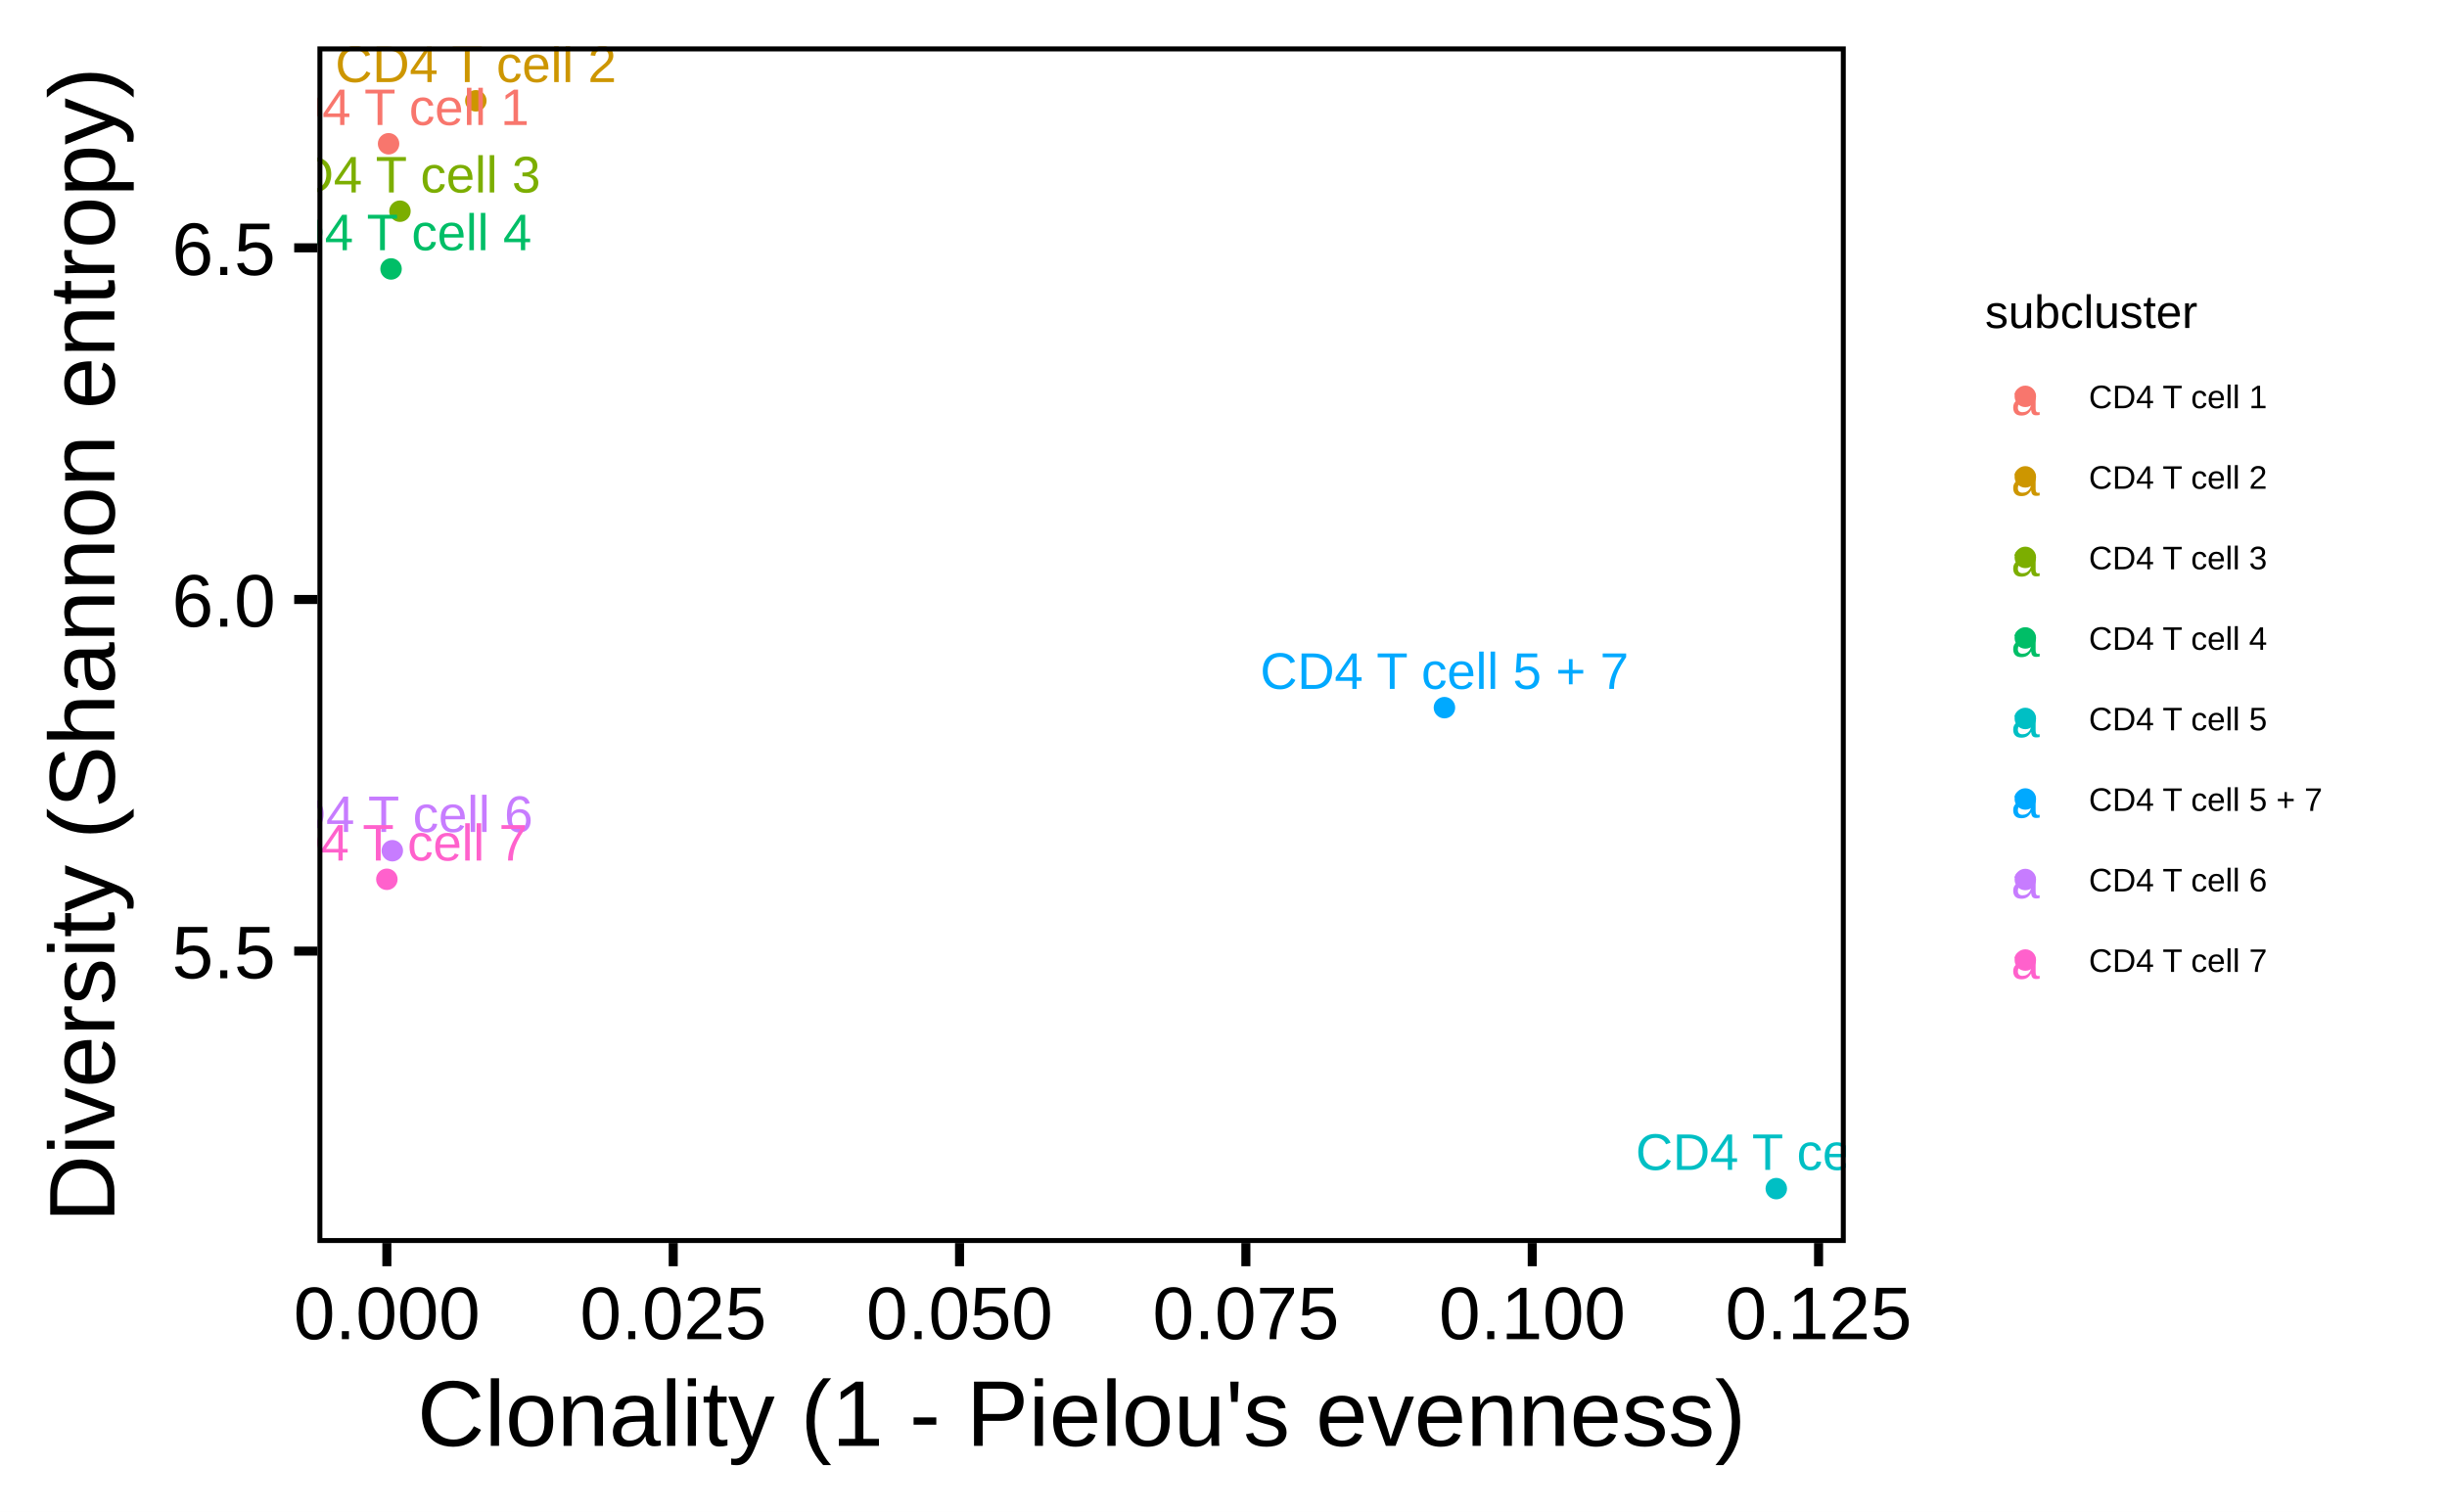
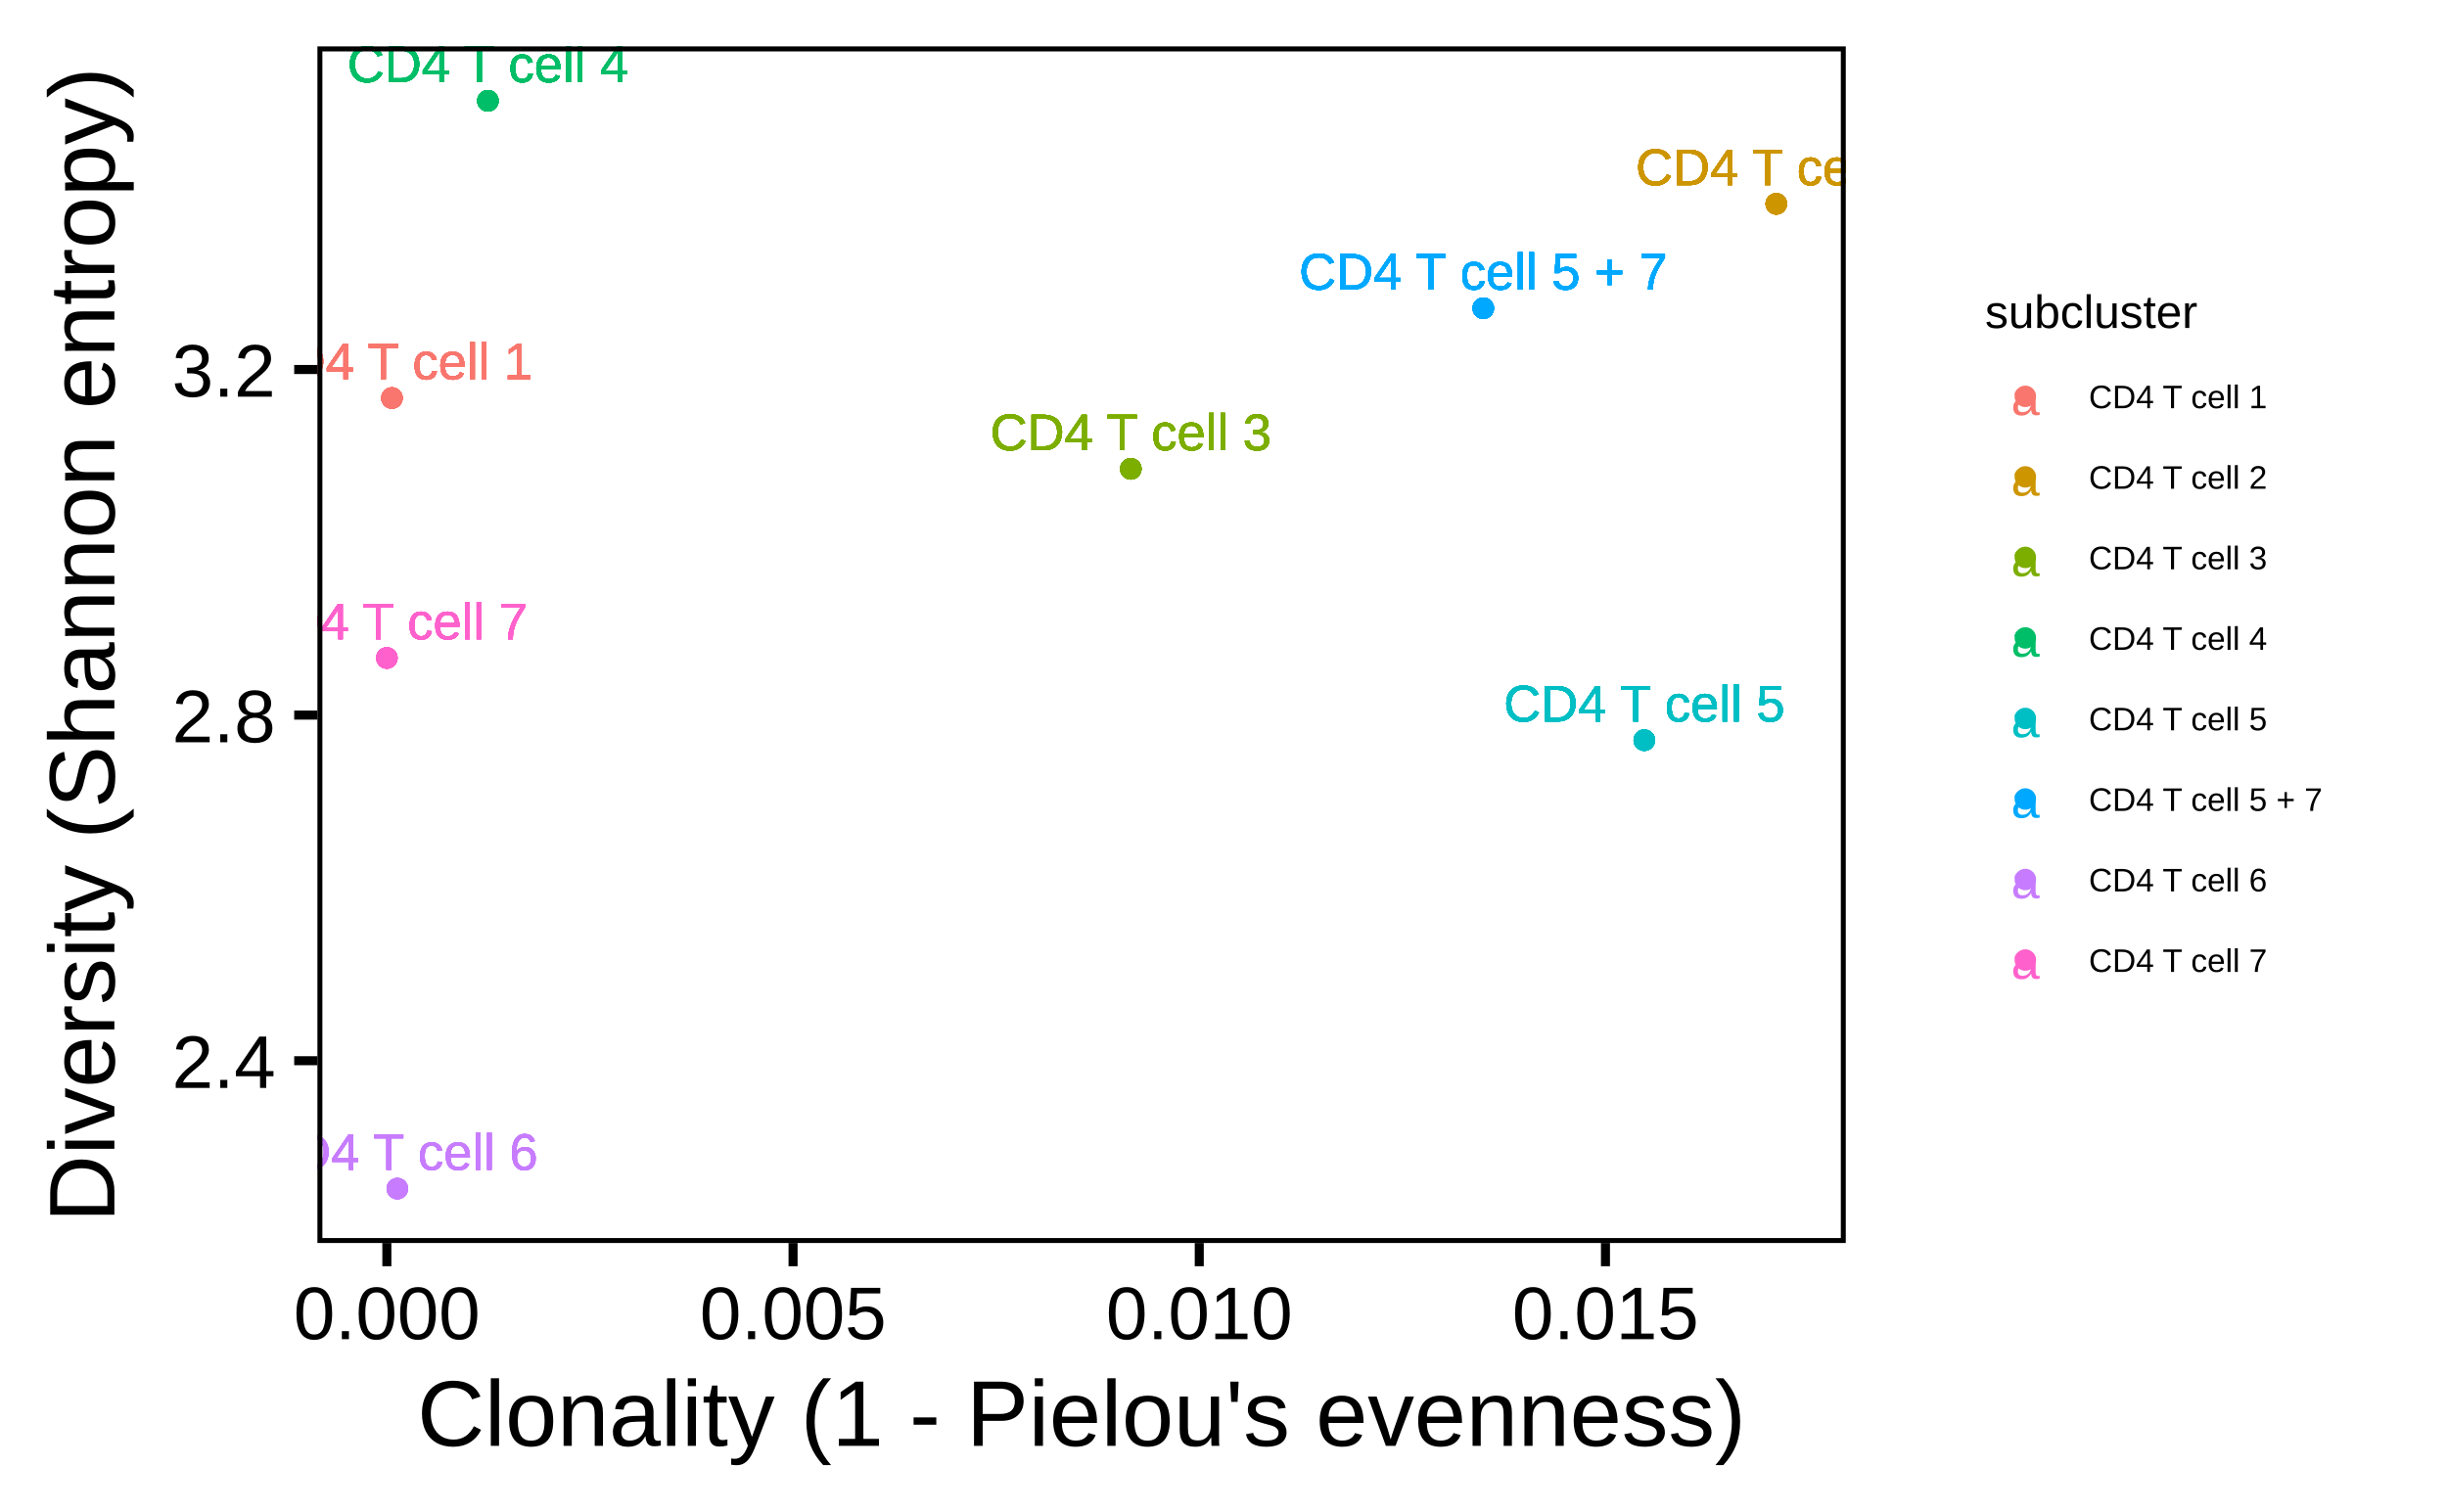
<svg xmlns="http://www.w3.org/2000/svg" class="svglite" width="525.00pt" height="324.38pt" viewBox="0 0 525.00 324.38">
  <defs>
    <style type="text/css">
    .svglite line, .svglite polyline, .svglite polygon, .svglite path, .svglite rect, .svglite circle {
      fill: none;
      stroke: #000000;
      stroke-linecap: round;
      stroke-linejoin: round;
      stroke-miterlimit: 10.00;
    }
    .svglite text {
      white-space: pre;
    }
  </style>
  </defs>
  <rect width="100%" height="100%" style="stroke: none; fill: #FFFFFF;" />
  <defs>
    <clipPath id="cpMC4wMHw1MjUuMDB8MC4wMHwzMjQuMzg=">
      <rect x="0.00" y="0.00" width="525.00" height="324.38" />
    </clipPath>
  </defs>
  <g clip-path="url(#cpMC4wMHw1MjUuMDB8MC4wMHwzMjQuMzg=)">
    <rect x="0.00" y="0.00" width="525.00" height="324.38" style="stroke-width: 1.94; stroke: #FFFFFF; fill: #FFFFFF;" />
  </g>
  <defs>
    <clipPath id="cpNjguMTB8Mzk2LjAwfDkuOTZ8MjY2Ljcz">
      <rect x="68.10" y="9.96" width="327.91" height="256.77" />
    </clipPath>
  </defs>
  <g clip-path="url(#cpNjguMTB8Mzk2LjAwfDkuOTZ8MjY2Ljcz)">
    <rect x="68.10" y="9.96" width="327.91" height="256.77" style="stroke-width: 1.94; stroke: none; fill: #FFFFFF;" />
-     <circle cx="83.37" cy="30.85" r="1.95" style="stroke-width: 0.71; stroke: #F8766D; fill: #F8766D;" />
-     <circle cx="102.09" cy="21.63" r="1.95" style="stroke-width: 0.71; stroke: #CD9600; fill: #CD9600;" />
-     <circle cx="85.81" cy="45.32" r="1.95" style="stroke-width: 0.71; stroke: #7CAE00; fill: #7CAE00;" />
-     <circle cx="83.90" cy="57.71" r="1.95" style="stroke-width: 0.71; stroke: #00BE67; fill: #00BE67;" />
-     <circle cx="381.10" cy="255.06" r="1.95" style="stroke-width: 0.71; stroke: #00BFC4; fill: #00BFC4;" />
-     <circle cx="309.90" cy="151.85" r="1.95" style="stroke-width: 0.71; stroke: #00A9FF; fill: #00A9FF;" />
-     <circle cx="84.17" cy="182.55" r="1.95" style="stroke-width: 0.71; stroke: #C77CFF; fill: #C77CFF;" />
-     <circle cx="83.00" cy="188.68" r="1.95" style="stroke-width: 0.71; stroke: #FF61CC; fill: #FF61CC;" />
-     <text x="83.37" y="26.83" text-anchor="middle" style="font-size: 11.04px;fill: #F8766D; font-family: &quot;Liberation Sans&quot;;" textLength="66.48px" lengthAdjust="spacingAndGlyphs">CD4 T cell 1</text>
-     <text x="102.09" y="17.61" text-anchor="middle" style="font-size: 11.04px;fill: #CD9600; font-family: &quot;Liberation Sans&quot;;" textLength="66.48px" lengthAdjust="spacingAndGlyphs">CD4 T cell 2</text>
-     <text x="85.81" y="41.30" text-anchor="middle" style="font-size: 11.04px;fill: #7CAE00; font-family: &quot;Liberation Sans&quot;;" textLength="66.48px" lengthAdjust="spacingAndGlyphs">CD4 T cell 3</text>
-     <text x="83.90" y="53.69" text-anchor="middle" style="font-size: 11.04px;fill: #00BE67; font-family: &quot;Liberation Sans&quot;;" textLength="66.48px" lengthAdjust="spacingAndGlyphs">CD4 T cell 4</text>
-     <text x="381.10" y="251.04" text-anchor="middle" style="font-size: 11.04px;fill: #00BFC4; font-family: &quot;Liberation Sans&quot;;" textLength="66.48px" lengthAdjust="spacingAndGlyphs">CD4 T cell 5</text>
-     <text x="309.90" y="147.82" text-anchor="middle" style="font-size: 11.04px;fill: #00A9FF; font-family: &quot;Liberation Sans&quot;;" textLength="89.76px" lengthAdjust="spacingAndGlyphs">CD4 T cell 5 + 7</text>
-     <text x="84.17" y="178.53" text-anchor="middle" style="font-size: 11.04px;fill: #C77CFF; font-family: &quot;Liberation Sans&quot;;" textLength="66.48px" lengthAdjust="spacingAndGlyphs">CD4 T cell 6</text>
-     <text x="83.00" y="184.66" text-anchor="middle" style="font-size: 11.04px;fill: #FF61CC; font-family: &quot;Liberation Sans&quot;;" textLength="66.48px" lengthAdjust="spacingAndGlyphs">CD4 T cell 7</text>
+     <circle cx="84.09" cy="85.41" r="1.95" style="stroke-width: 0.71; stroke: #F8766D; fill: #F8766D;" />
+     <circle cx="84.09" cy="85.41" r="1.95" style="stroke-width: 0.71; stroke: #F8766D; fill: #F8766D;" />
+     <circle cx="84.09" cy="85.41" r="1.95" style="stroke-width: 0.71; stroke: #F8766D; fill: #F8766D;" />
+     <circle cx="84.09" cy="85.41" r="1.95" style="stroke-width: 0.71; stroke: #F8766D; fill: #F8766D;" />
+     <circle cx="84.09" cy="85.41" r="1.95" style="stroke-width: 0.71; stroke: #F8766D; fill: #F8766D;" />
+     <circle cx="84.09" cy="85.41" r="1.95" style="stroke-width: 0.71; stroke: #F8766D; fill: #F8766D;" />
+     <circle cx="84.09" cy="85.41" r="1.95" style="stroke-width: 0.71; stroke: #F8766D; fill: #F8766D;" />
+     <circle cx="84.09" cy="85.41" r="1.95" style="stroke-width: 0.71; stroke: #F8766D; fill: #F8766D;" />
+     <circle cx="84.09" cy="85.41" r="1.95" style="stroke-width: 0.71; stroke: #F8766D; fill: #F8766D;" />
+     <circle cx="84.09" cy="85.41" r="1.95" style="stroke-width: 0.71; stroke: #F8766D; fill: #F8766D;" />
+     <circle cx="84.09" cy="85.41" r="1.95" style="stroke-width: 0.71; stroke: #F8766D; fill: #F8766D;" />
+     <circle cx="84.09" cy="85.41" r="1.95" style="stroke-width: 0.71; stroke: #F8766D; fill: #F8766D;" />
+     <circle cx="381.10" cy="43.74" r="1.95" style="stroke-width: 0.71; stroke: #CD9600; fill: #CD9600;" />
+     <circle cx="381.10" cy="43.74" r="1.95" style="stroke-width: 0.71; stroke: #CD9600; fill: #CD9600;" />
+     <circle cx="381.10" cy="43.74" r="1.95" style="stroke-width: 0.71; stroke: #CD9600; fill: #CD9600;" />
+     <circle cx="381.10" cy="43.74" r="1.95" style="stroke-width: 0.71; stroke: #CD9600; fill: #CD9600;" />
+     <circle cx="381.10" cy="43.74" r="1.95" style="stroke-width: 0.71; stroke: #CD9600; fill: #CD9600;" />
+     <circle cx="381.10" cy="43.74" r="1.95" style="stroke-width: 0.71; stroke: #CD9600; fill: #CD9600;" />
+     <circle cx="381.10" cy="43.74" r="1.95" style="stroke-width: 0.71; stroke: #CD9600; fill: #CD9600;" />
+     <circle cx="381.10" cy="43.74" r="1.95" style="stroke-width: 0.71; stroke: #CD9600; fill: #CD9600;" />
+     <circle cx="381.10" cy="43.74" r="1.95" style="stroke-width: 0.71; stroke: #CD9600; fill: #CD9600;" />
+     <circle cx="381.10" cy="43.74" r="1.95" style="stroke-width: 0.71; stroke: #CD9600; fill: #CD9600;" />
+     <circle cx="381.10" cy="43.74" r="1.95" style="stroke-width: 0.71; stroke: #CD9600; fill: #CD9600;" />
+     <circle cx="381.10" cy="43.74" r="1.95" style="stroke-width: 0.71; stroke: #CD9600; fill: #CD9600;" />
+     <circle cx="381.10" cy="43.74" r="1.95" style="stroke-width: 0.71; stroke: #CD9600; fill: #CD9600;" />
+     <circle cx="242.61" cy="100.61" r="1.95" style="stroke-width: 0.71; stroke: #7CAE00; fill: #7CAE00;" />
+     <circle cx="242.61" cy="100.61" r="1.95" style="stroke-width: 0.71; stroke: #7CAE00; fill: #7CAE00;" />
+     <circle cx="242.61" cy="100.61" r="1.95" style="stroke-width: 0.71; stroke: #7CAE00; fill: #7CAE00;" />
+     <circle cx="242.61" cy="100.61" r="1.95" style="stroke-width: 0.71; stroke: #7CAE00; fill: #7CAE00;" />
+     <circle cx="242.61" cy="100.61" r="1.95" style="stroke-width: 0.71; stroke: #7CAE00; fill: #7CAE00;" />
+     <circle cx="242.61" cy="100.61" r="1.95" style="stroke-width: 0.71; stroke: #7CAE00; fill: #7CAE00;" />
+     <circle cx="242.61" cy="100.61" r="1.95" style="stroke-width: 0.71; stroke: #7CAE00; fill: #7CAE00;" />
+     <circle cx="242.61" cy="100.61" r="1.95" style="stroke-width: 0.71; stroke: #7CAE00; fill: #7CAE00;" />
+     <circle cx="242.61" cy="100.61" r="1.95" style="stroke-width: 0.71; stroke: #7CAE00; fill: #7CAE00;" />
+     <circle cx="242.61" cy="100.61" r="1.95" style="stroke-width: 0.71; stroke: #7CAE00; fill: #7CAE00;" />
+     <circle cx="242.61" cy="100.61" r="1.95" style="stroke-width: 0.71; stroke: #7CAE00; fill: #7CAE00;" />
+     <circle cx="104.68" cy="21.63" r="1.95" style="stroke-width: 0.71; stroke: #00BE67; fill: #00BE67;" />
+     <circle cx="104.68" cy="21.63" r="1.95" style="stroke-width: 0.71; stroke: #00BE67; fill: #00BE67;" />
+     <circle cx="104.68" cy="21.63" r="1.95" style="stroke-width: 0.71; stroke: #00BE67; fill: #00BE67;" />
+     <circle cx="104.68" cy="21.63" r="1.95" style="stroke-width: 0.71; stroke: #00BE67; fill: #00BE67;" />
+     <circle cx="104.68" cy="21.63" r="1.95" style="stroke-width: 0.71; stroke: #00BE67; fill: #00BE67;" />
+     <circle cx="104.68" cy="21.63" r="1.95" style="stroke-width: 0.71; stroke: #00BE67; fill: #00BE67;" />
+     <circle cx="104.68" cy="21.63" r="1.95" style="stroke-width: 0.71; stroke: #00BE67; fill: #00BE67;" />
+     <circle cx="104.68" cy="21.63" r="1.95" style="stroke-width: 0.71; stroke: #00BE67; fill: #00BE67;" />
+     <circle cx="104.68" cy="21.63" r="1.95" style="stroke-width: 0.71; stroke: #00BE67; fill: #00BE67;" />
+     <circle cx="104.68" cy="21.63" r="1.95" style="stroke-width: 0.71; stroke: #00BE67; fill: #00BE67;" />
+     <circle cx="104.68" cy="21.63" r="1.95" style="stroke-width: 0.71; stroke: #00BE67; fill: #00BE67;" />
+     <circle cx="104.68" cy="21.63" r="1.95" style="stroke-width: 0.71; stroke: #00BE67; fill: #00BE67;" />
+     <circle cx="352.78" cy="158.83" r="1.95" style="stroke-width: 0.71; stroke: #00BFC4; fill: #00BFC4;" />
+     <circle cx="352.78" cy="158.83" r="1.95" style="stroke-width: 0.71; stroke: #00BFC4; fill: #00BFC4;" />
+     <circle cx="352.78" cy="158.83" r="1.95" style="stroke-width: 0.71; stroke: #00BFC4; fill: #00BFC4;" />
+     <circle cx="352.78" cy="158.83" r="1.95" style="stroke-width: 0.71; stroke: #00BFC4; fill: #00BFC4;" />
+     <circle cx="352.78" cy="158.83" r="1.95" style="stroke-width: 0.71; stroke: #00BFC4; fill: #00BFC4;" />
+     <circle cx="352.78" cy="158.83" r="1.95" style="stroke-width: 0.71; stroke: #00BFC4; fill: #00BFC4;" />
+     <circle cx="352.78" cy="158.83" r="1.95" style="stroke-width: 0.71; stroke: #00BFC4; fill: #00BFC4;" />
+     <circle cx="352.78" cy="158.83" r="1.95" style="stroke-width: 0.71; stroke: #00BFC4; fill: #00BFC4;" />
+     <circle cx="352.78" cy="158.83" r="1.95" style="stroke-width: 0.71; stroke: #00BFC4; fill: #00BFC4;" />
+     <circle cx="352.78" cy="158.83" r="1.95" style="stroke-width: 0.71; stroke: #00BFC4; fill: #00BFC4;" />
+     <circle cx="352.78" cy="158.83" r="1.95" style="stroke-width: 0.71; stroke: #00BFC4; fill: #00BFC4;" />
+     <circle cx="318.23" cy="66.14" r="1.95" style="stroke-width: 0.71; stroke: #00A9FF; fill: #00A9FF;" />
+     <circle cx="318.23" cy="66.14" r="1.95" style="stroke-width: 0.71; stroke: #00A9FF; fill: #00A9FF;" />
+     <circle cx="318.23" cy="66.14" r="1.95" style="stroke-width: 0.71; stroke: #00A9FF; fill: #00A9FF;" />
+     <circle cx="318.23" cy="66.14" r="1.95" style="stroke-width: 0.71; stroke: #00A9FF; fill: #00A9FF;" />
+     <circle cx="318.23" cy="66.14" r="1.95" style="stroke-width: 0.71; stroke: #00A9FF; fill: #00A9FF;" />
+     <circle cx="318.23" cy="66.14" r="1.95" style="stroke-width: 0.71; stroke: #00A9FF; fill: #00A9FF;" />
+     <circle cx="318.23" cy="66.14" r="1.95" style="stroke-width: 0.71; stroke: #00A9FF; fill: #00A9FF;" />
+     <circle cx="318.23" cy="66.14" r="1.95" style="stroke-width: 0.71; stroke: #00A9FF; fill: #00A9FF;" />
+     <circle cx="318.23" cy="66.14" r="1.95" style="stroke-width: 0.71; stroke: #00A9FF; fill: #00A9FF;" />
+     <circle cx="318.23" cy="66.14" r="1.95" style="stroke-width: 0.71; stroke: #00A9FF; fill: #00A9FF;" />
+     <circle cx="318.23" cy="66.14" r="1.95" style="stroke-width: 0.71; stroke: #00A9FF; fill: #00A9FF;" />
+     <circle cx="318.23" cy="66.14" r="1.95" style="stroke-width: 0.71; stroke: #00A9FF; fill: #00A9FF;" />
+     <circle cx="85.25" cy="255.06" r="1.95" style="stroke-width: 0.71; stroke: #C77CFF; fill: #C77CFF;" />
+     <circle cx="85.25" cy="255.06" r="1.95" style="stroke-width: 0.71; stroke: #C77CFF; fill: #C77CFF;" />
+     <circle cx="85.25" cy="255.06" r="1.95" style="stroke-width: 0.71; stroke: #C77CFF; fill: #C77CFF;" />
+     <circle cx="85.25" cy="255.06" r="1.95" style="stroke-width: 0.71; stroke: #C77CFF; fill: #C77CFF;" />
+     <circle cx="85.25" cy="255.06" r="1.95" style="stroke-width: 0.71; stroke: #C77CFF; fill: #C77CFF;" />
+     <circle cx="85.25" cy="255.06" r="1.95" style="stroke-width: 0.71; stroke: #C77CFF; fill: #C77CFF;" />
+     <circle cx="83.00" cy="141.19" r="1.95" style="stroke-width: 0.71; stroke: #FF61CC; fill: #FF61CC;" />
+     <circle cx="83.00" cy="141.19" r="1.95" style="stroke-width: 0.71; stroke: #FF61CC; fill: #FF61CC;" />
+     <circle cx="83.00" cy="141.19" r="1.95" style="stroke-width: 0.71; stroke: #FF61CC; fill: #FF61CC;" />
+     <circle cx="83.00" cy="141.19" r="1.95" style="stroke-width: 0.71; stroke: #FF61CC; fill: #FF61CC;" />
+     <circle cx="83.00" cy="141.19" r="1.95" style="stroke-width: 0.71; stroke: #FF61CC; fill: #FF61CC;" />
+     <circle cx="83.00" cy="141.19" r="1.95" style="stroke-width: 0.71; stroke: #FF61CC; fill: #FF61CC;" />
+     <circle cx="83.00" cy="141.19" r="1.95" style="stroke-width: 0.71; stroke: #FF61CC; fill: #FF61CC;" />
+     <circle cx="83.00" cy="141.19" r="1.95" style="stroke-width: 0.71; stroke: #FF61CC; fill: #FF61CC;" />
+     <circle cx="83.00" cy="141.19" r="1.95" style="stroke-width: 0.71; stroke: #FF61CC; fill: #FF61CC;" />
+     <circle cx="83.00" cy="141.19" r="1.95" style="stroke-width: 0.71; stroke: #FF61CC; fill: #FF61CC;" />
+     <text x="84.09" y="81.39" text-anchor="middle" style="font-size: 11.04px;fill: #F8766D; font-family: &quot;Liberation Sans&quot;;" textLength="66.48px" lengthAdjust="spacingAndGlyphs">CD4 T cell 1</text>
+     <text x="84.09" y="81.39" text-anchor="middle" style="font-size: 11.04px;fill: #F8766D; font-family: &quot;Liberation Sans&quot;;" textLength="66.48px" lengthAdjust="spacingAndGlyphs">CD4 T cell 1</text>
+     <text x="84.09" y="81.39" text-anchor="middle" style="font-size: 11.04px;fill: #F8766D; font-family: &quot;Liberation Sans&quot;;" textLength="66.48px" lengthAdjust="spacingAndGlyphs">CD4 T cell 1</text>
+     <text x="84.09" y="81.39" text-anchor="middle" style="font-size: 11.04px;fill: #F8766D; font-family: &quot;Liberation Sans&quot;;" textLength="66.48px" lengthAdjust="spacingAndGlyphs">CD4 T cell 1</text>
+     <text x="84.09" y="81.39" text-anchor="middle" style="font-size: 11.04px;fill: #F8766D; font-family: &quot;Liberation Sans&quot;;" textLength="66.48px" lengthAdjust="spacingAndGlyphs">CD4 T cell 1</text>
+     <text x="84.09" y="81.39" text-anchor="middle" style="font-size: 11.04px;fill: #F8766D; font-family: &quot;Liberation Sans&quot;;" textLength="66.48px" lengthAdjust="spacingAndGlyphs">CD4 T cell 1</text>
+     <text x="84.09" y="81.39" text-anchor="middle" style="font-size: 11.04px;fill: #F8766D; font-family: &quot;Liberation Sans&quot;;" textLength="66.48px" lengthAdjust="spacingAndGlyphs">CD4 T cell 1</text>
+     <text x="84.09" y="81.39" text-anchor="middle" style="font-size: 11.04px;fill: #F8766D; font-family: &quot;Liberation Sans&quot;;" textLength="66.48px" lengthAdjust="spacingAndGlyphs">CD4 T cell 1</text>
+     <text x="84.09" y="81.39" text-anchor="middle" style="font-size: 11.04px;fill: #F8766D; font-family: &quot;Liberation Sans&quot;;" textLength="66.48px" lengthAdjust="spacingAndGlyphs">CD4 T cell 1</text>
+     <text x="84.09" y="81.39" text-anchor="middle" style="font-size: 11.04px;fill: #F8766D; font-family: &quot;Liberation Sans&quot;;" textLength="66.48px" lengthAdjust="spacingAndGlyphs">CD4 T cell 1</text>
+     <text x="84.09" y="81.39" text-anchor="middle" style="font-size: 11.04px;fill: #F8766D; font-family: &quot;Liberation Sans&quot;;" textLength="66.48px" lengthAdjust="spacingAndGlyphs">CD4 T cell 1</text>
+     <text x="84.09" y="81.39" text-anchor="middle" style="font-size: 11.04px;fill: #F8766D; font-family: &quot;Liberation Sans&quot;;" textLength="66.48px" lengthAdjust="spacingAndGlyphs">CD4 T cell 1</text>
+     <text x="381.10" y="39.72" text-anchor="middle" style="font-size: 11.04px;fill: #CD9600; font-family: &quot;Liberation Sans&quot;;" textLength="66.48px" lengthAdjust="spacingAndGlyphs">CD4 T cell 2</text>
+     <text x="381.10" y="39.72" text-anchor="middle" style="font-size: 11.04px;fill: #CD9600; font-family: &quot;Liberation Sans&quot;;" textLength="66.48px" lengthAdjust="spacingAndGlyphs">CD4 T cell 2</text>
+     <text x="381.10" y="39.72" text-anchor="middle" style="font-size: 11.04px;fill: #CD9600; font-family: &quot;Liberation Sans&quot;;" textLength="66.48px" lengthAdjust="spacingAndGlyphs">CD4 T cell 2</text>
+     <text x="381.10" y="39.72" text-anchor="middle" style="font-size: 11.04px;fill: #CD9600; font-family: &quot;Liberation Sans&quot;;" textLength="66.48px" lengthAdjust="spacingAndGlyphs">CD4 T cell 2</text>
+     <text x="381.10" y="39.72" text-anchor="middle" style="font-size: 11.04px;fill: #CD9600; font-family: &quot;Liberation Sans&quot;;" textLength="66.48px" lengthAdjust="spacingAndGlyphs">CD4 T cell 2</text>
+     <text x="381.10" y="39.72" text-anchor="middle" style="font-size: 11.04px;fill: #CD9600; font-family: &quot;Liberation Sans&quot;;" textLength="66.48px" lengthAdjust="spacingAndGlyphs">CD4 T cell 2</text>
+     <text x="381.10" y="39.72" text-anchor="middle" style="font-size: 11.04px;fill: #CD9600; font-family: &quot;Liberation Sans&quot;;" textLength="66.48px" lengthAdjust="spacingAndGlyphs">CD4 T cell 2</text>
+     <text x="381.10" y="39.72" text-anchor="middle" style="font-size: 11.04px;fill: #CD9600; font-family: &quot;Liberation Sans&quot;;" textLength="66.48px" lengthAdjust="spacingAndGlyphs">CD4 T cell 2</text>
+     <text x="381.10" y="39.72" text-anchor="middle" style="font-size: 11.04px;fill: #CD9600; font-family: &quot;Liberation Sans&quot;;" textLength="66.48px" lengthAdjust="spacingAndGlyphs">CD4 T cell 2</text>
+     <text x="381.10" y="39.72" text-anchor="middle" style="font-size: 11.04px;fill: #CD9600; font-family: &quot;Liberation Sans&quot;;" textLength="66.48px" lengthAdjust="spacingAndGlyphs">CD4 T cell 2</text>
+     <text x="381.10" y="39.72" text-anchor="middle" style="font-size: 11.04px;fill: #CD9600; font-family: &quot;Liberation Sans&quot;;" textLength="66.48px" lengthAdjust="spacingAndGlyphs">CD4 T cell 2</text>
+     <text x="381.10" y="39.72" text-anchor="middle" style="font-size: 11.04px;fill: #CD9600; font-family: &quot;Liberation Sans&quot;;" textLength="66.48px" lengthAdjust="spacingAndGlyphs">CD4 T cell 2</text>
+     <text x="381.10" y="39.72" text-anchor="middle" style="font-size: 11.04px;fill: #CD9600; font-family: &quot;Liberation Sans&quot;;" textLength="66.48px" lengthAdjust="spacingAndGlyphs">CD4 T cell 2</text>
+     <text x="242.61" y="96.59" text-anchor="middle" style="font-size: 11.04px;fill: #7CAE00; font-family: &quot;Liberation Sans&quot;;" textLength="66.48px" lengthAdjust="spacingAndGlyphs">CD4 T cell 3</text>
+     <text x="242.61" y="96.59" text-anchor="middle" style="font-size: 11.04px;fill: #7CAE00; font-family: &quot;Liberation Sans&quot;;" textLength="66.48px" lengthAdjust="spacingAndGlyphs">CD4 T cell 3</text>
+     <text x="242.61" y="96.59" text-anchor="middle" style="font-size: 11.04px;fill: #7CAE00; font-family: &quot;Liberation Sans&quot;;" textLength="66.48px" lengthAdjust="spacingAndGlyphs">CD4 T cell 3</text>
+     <text x="242.61" y="96.59" text-anchor="middle" style="font-size: 11.04px;fill: #7CAE00; font-family: &quot;Liberation Sans&quot;;" textLength="66.48px" lengthAdjust="spacingAndGlyphs">CD4 T cell 3</text>
+     <text x="242.61" y="96.59" text-anchor="middle" style="font-size: 11.04px;fill: #7CAE00; font-family: &quot;Liberation Sans&quot;;" textLength="66.48px" lengthAdjust="spacingAndGlyphs">CD4 T cell 3</text>
+     <text x="242.61" y="96.59" text-anchor="middle" style="font-size: 11.04px;fill: #7CAE00; font-family: &quot;Liberation Sans&quot;;" textLength="66.48px" lengthAdjust="spacingAndGlyphs">CD4 T cell 3</text>
+     <text x="242.61" y="96.59" text-anchor="middle" style="font-size: 11.04px;fill: #7CAE00; font-family: &quot;Liberation Sans&quot;;" textLength="66.48px" lengthAdjust="spacingAndGlyphs">CD4 T cell 3</text>
+     <text x="242.61" y="96.59" text-anchor="middle" style="font-size: 11.04px;fill: #7CAE00; font-family: &quot;Liberation Sans&quot;;" textLength="66.48px" lengthAdjust="spacingAndGlyphs">CD4 T cell 3</text>
+     <text x="242.61" y="96.59" text-anchor="middle" style="font-size: 11.04px;fill: #7CAE00; font-family: &quot;Liberation Sans&quot;;" textLength="66.48px" lengthAdjust="spacingAndGlyphs">CD4 T cell 3</text>
+     <text x="242.61" y="96.59" text-anchor="middle" style="font-size: 11.04px;fill: #7CAE00; font-family: &quot;Liberation Sans&quot;;" textLength="66.48px" lengthAdjust="spacingAndGlyphs">CD4 T cell 3</text>
+     <text x="242.61" y="96.59" text-anchor="middle" style="font-size: 11.04px;fill: #7CAE00; font-family: &quot;Liberation Sans&quot;;" textLength="66.48px" lengthAdjust="spacingAndGlyphs">CD4 T cell 3</text>
+     <text x="104.68" y="17.61" text-anchor="middle" style="font-size: 11.04px;fill: #00BE67; font-family: &quot;Liberation Sans&quot;;" textLength="66.48px" lengthAdjust="spacingAndGlyphs">CD4 T cell 4</text>
+     <text x="104.68" y="17.61" text-anchor="middle" style="font-size: 11.04px;fill: #00BE67; font-family: &quot;Liberation Sans&quot;;" textLength="66.48px" lengthAdjust="spacingAndGlyphs">CD4 T cell 4</text>
+     <text x="104.68" y="17.61" text-anchor="middle" style="font-size: 11.04px;fill: #00BE67; font-family: &quot;Liberation Sans&quot;;" textLength="66.48px" lengthAdjust="spacingAndGlyphs">CD4 T cell 4</text>
+     <text x="104.68" y="17.61" text-anchor="middle" style="font-size: 11.04px;fill: #00BE67; font-family: &quot;Liberation Sans&quot;;" textLength="66.48px" lengthAdjust="spacingAndGlyphs">CD4 T cell 4</text>
+     <text x="104.68" y="17.61" text-anchor="middle" style="font-size: 11.04px;fill: #00BE67; font-family: &quot;Liberation Sans&quot;;" textLength="66.48px" lengthAdjust="spacingAndGlyphs">CD4 T cell 4</text>
+     <text x="104.68" y="17.61" text-anchor="middle" style="font-size: 11.04px;fill: #00BE67; font-family: &quot;Liberation Sans&quot;;" textLength="66.48px" lengthAdjust="spacingAndGlyphs">CD4 T cell 4</text>
+     <text x="104.68" y="17.61" text-anchor="middle" style="font-size: 11.04px;fill: #00BE67; font-family: &quot;Liberation Sans&quot;;" textLength="66.48px" lengthAdjust="spacingAndGlyphs">CD4 T cell 4</text>
+     <text x="104.68" y="17.61" text-anchor="middle" style="font-size: 11.04px;fill: #00BE67; font-family: &quot;Liberation Sans&quot;;" textLength="66.48px" lengthAdjust="spacingAndGlyphs">CD4 T cell 4</text>
+     <text x="104.68" y="17.61" text-anchor="middle" style="font-size: 11.04px;fill: #00BE67; font-family: &quot;Liberation Sans&quot;;" textLength="66.48px" lengthAdjust="spacingAndGlyphs">CD4 T cell 4</text>
+     <text x="104.68" y="17.61" text-anchor="middle" style="font-size: 11.04px;fill: #00BE67; font-family: &quot;Liberation Sans&quot;;" textLength="66.48px" lengthAdjust="spacingAndGlyphs">CD4 T cell 4</text>
+     <text x="104.68" y="17.61" text-anchor="middle" style="font-size: 11.04px;fill: #00BE67; font-family: &quot;Liberation Sans&quot;;" textLength="66.48px" lengthAdjust="spacingAndGlyphs">CD4 T cell 4</text>
+     <text x="104.68" y="17.61" text-anchor="middle" style="font-size: 11.04px;fill: #00BE67; font-family: &quot;Liberation Sans&quot;;" textLength="66.48px" lengthAdjust="spacingAndGlyphs">CD4 T cell 4</text>
+     <text x="352.78" y="154.81" text-anchor="middle" style="font-size: 11.04px;fill: #00BFC4; font-family: &quot;Liberation Sans&quot;;" textLength="66.48px" lengthAdjust="spacingAndGlyphs">CD4 T cell 5</text>
+     <text x="352.78" y="154.81" text-anchor="middle" style="font-size: 11.04px;fill: #00BFC4; font-family: &quot;Liberation Sans&quot;;" textLength="66.48px" lengthAdjust="spacingAndGlyphs">CD4 T cell 5</text>
+     <text x="352.78" y="154.81" text-anchor="middle" style="font-size: 11.04px;fill: #00BFC4; font-family: &quot;Liberation Sans&quot;;" textLength="66.48px" lengthAdjust="spacingAndGlyphs">CD4 T cell 5</text>
+     <text x="352.78" y="154.81" text-anchor="middle" style="font-size: 11.04px;fill: #00BFC4; font-family: &quot;Liberation Sans&quot;;" textLength="66.48px" lengthAdjust="spacingAndGlyphs">CD4 T cell 5</text>
+     <text x="352.78" y="154.81" text-anchor="middle" style="font-size: 11.04px;fill: #00BFC4; font-family: &quot;Liberation Sans&quot;;" textLength="66.48px" lengthAdjust="spacingAndGlyphs">CD4 T cell 5</text>
+     <text x="352.78" y="154.81" text-anchor="middle" style="font-size: 11.04px;fill: #00BFC4; font-family: &quot;Liberation Sans&quot;;" textLength="66.48px" lengthAdjust="spacingAndGlyphs">CD4 T cell 5</text>
+     <text x="352.78" y="154.81" text-anchor="middle" style="font-size: 11.04px;fill: #00BFC4; font-family: &quot;Liberation Sans&quot;;" textLength="66.48px" lengthAdjust="spacingAndGlyphs">CD4 T cell 5</text>
+     <text x="352.78" y="154.81" text-anchor="middle" style="font-size: 11.04px;fill: #00BFC4; font-family: &quot;Liberation Sans&quot;;" textLength="66.48px" lengthAdjust="spacingAndGlyphs">CD4 T cell 5</text>
+     <text x="352.78" y="154.81" text-anchor="middle" style="font-size: 11.04px;fill: #00BFC4; font-family: &quot;Liberation Sans&quot;;" textLength="66.48px" lengthAdjust="spacingAndGlyphs">CD4 T cell 5</text>
+     <text x="352.78" y="154.81" text-anchor="middle" style="font-size: 11.04px;fill: #00BFC4; font-family: &quot;Liberation Sans&quot;;" textLength="66.48px" lengthAdjust="spacingAndGlyphs">CD4 T cell 5</text>
+     <text x="352.78" y="154.81" text-anchor="middle" style="font-size: 11.04px;fill: #00BFC4; font-family: &quot;Liberation Sans&quot;;" textLength="66.48px" lengthAdjust="spacingAndGlyphs">CD4 T cell 5</text>
+     <text x="318.23" y="62.12" text-anchor="middle" style="font-size: 11.04px;fill: #00A9FF; font-family: &quot;Liberation Sans&quot;;" textLength="89.76px" lengthAdjust="spacingAndGlyphs">CD4 T cell 5 + 7</text>
+     <text x="318.23" y="62.12" text-anchor="middle" style="font-size: 11.04px;fill: #00A9FF; font-family: &quot;Liberation Sans&quot;;" textLength="89.76px" lengthAdjust="spacingAndGlyphs">CD4 T cell 5 + 7</text>
+     <text x="318.23" y="62.12" text-anchor="middle" style="font-size: 11.04px;fill: #00A9FF; font-family: &quot;Liberation Sans&quot;;" textLength="89.76px" lengthAdjust="spacingAndGlyphs">CD4 T cell 5 + 7</text>
+     <text x="318.23" y="62.12" text-anchor="middle" style="font-size: 11.04px;fill: #00A9FF; font-family: &quot;Liberation Sans&quot;;" textLength="89.76px" lengthAdjust="spacingAndGlyphs">CD4 T cell 5 + 7</text>
+     <text x="318.23" y="62.12" text-anchor="middle" style="font-size: 11.04px;fill: #00A9FF; font-family: &quot;Liberation Sans&quot;;" textLength="89.76px" lengthAdjust="spacingAndGlyphs">CD4 T cell 5 + 7</text>
+     <text x="318.23" y="62.12" text-anchor="middle" style="font-size: 11.04px;fill: #00A9FF; font-family: &quot;Liberation Sans&quot;;" textLength="89.76px" lengthAdjust="spacingAndGlyphs">CD4 T cell 5 + 7</text>
+     <text x="318.23" y="62.12" text-anchor="middle" style="font-size: 11.04px;fill: #00A9FF; font-family: &quot;Liberation Sans&quot;;" textLength="89.76px" lengthAdjust="spacingAndGlyphs">CD4 T cell 5 + 7</text>
+     <text x="318.23" y="62.12" text-anchor="middle" style="font-size: 11.04px;fill: #00A9FF; font-family: &quot;Liberation Sans&quot;;" textLength="89.76px" lengthAdjust="spacingAndGlyphs">CD4 T cell 5 + 7</text>
+     <text x="318.23" y="62.12" text-anchor="middle" style="font-size: 11.04px;fill: #00A9FF; font-family: &quot;Liberation Sans&quot;;" textLength="89.76px" lengthAdjust="spacingAndGlyphs">CD4 T cell 5 + 7</text>
+     <text x="318.23" y="62.12" text-anchor="middle" style="font-size: 11.04px;fill: #00A9FF; font-family: &quot;Liberation Sans&quot;;" textLength="89.76px" lengthAdjust="spacingAndGlyphs">CD4 T cell 5 + 7</text>
+     <text x="318.23" y="62.12" text-anchor="middle" style="font-size: 11.04px;fill: #00A9FF; font-family: &quot;Liberation Sans&quot;;" textLength="89.76px" lengthAdjust="spacingAndGlyphs">CD4 T cell 5 + 7</text>
+     <text x="318.23" y="62.12" text-anchor="middle" style="font-size: 11.04px;fill: #00A9FF; font-family: &quot;Liberation Sans&quot;;" textLength="89.76px" lengthAdjust="spacingAndGlyphs">CD4 T cell 5 + 7</text>
+     <text x="85.25" y="251.04" text-anchor="middle" style="font-size: 11.04px;fill: #C77CFF; font-family: &quot;Liberation Sans&quot;;" textLength="66.48px" lengthAdjust="spacingAndGlyphs">CD4 T cell 6</text>
+     <text x="85.25" y="251.04" text-anchor="middle" style="font-size: 11.04px;fill: #C77CFF; font-family: &quot;Liberation Sans&quot;;" textLength="66.48px" lengthAdjust="spacingAndGlyphs">CD4 T cell 6</text>
+     <text x="85.25" y="251.04" text-anchor="middle" style="font-size: 11.04px;fill: #C77CFF; font-family: &quot;Liberation Sans&quot;;" textLength="66.48px" lengthAdjust="spacingAndGlyphs">CD4 T cell 6</text>
+     <text x="85.25" y="251.04" text-anchor="middle" style="font-size: 11.04px;fill: #C77CFF; font-family: &quot;Liberation Sans&quot;;" textLength="66.48px" lengthAdjust="spacingAndGlyphs">CD4 T cell 6</text>
+     <text x="85.25" y="251.04" text-anchor="middle" style="font-size: 11.04px;fill: #C77CFF; font-family: &quot;Liberation Sans&quot;;" textLength="66.48px" lengthAdjust="spacingAndGlyphs">CD4 T cell 6</text>
+     <text x="85.25" y="251.04" text-anchor="middle" style="font-size: 11.04px;fill: #C77CFF; font-family: &quot;Liberation Sans&quot;;" textLength="66.48px" lengthAdjust="spacingAndGlyphs">CD4 T cell 6</text>
+     <text x="83.00" y="137.17" text-anchor="middle" style="font-size: 11.04px;fill: #FF61CC; font-family: &quot;Liberation Sans&quot;;" textLength="66.48px" lengthAdjust="spacingAndGlyphs">CD4 T cell 7</text>
+     <text x="83.00" y="137.17" text-anchor="middle" style="font-size: 11.04px;fill: #FF61CC; font-family: &quot;Liberation Sans&quot;;" textLength="66.48px" lengthAdjust="spacingAndGlyphs">CD4 T cell 7</text>
+     <text x="83.00" y="137.17" text-anchor="middle" style="font-size: 11.04px;fill: #FF61CC; font-family: &quot;Liberation Sans&quot;;" textLength="66.48px" lengthAdjust="spacingAndGlyphs">CD4 T cell 7</text>
+     <text x="83.00" y="137.17" text-anchor="middle" style="font-size: 11.04px;fill: #FF61CC; font-family: &quot;Liberation Sans&quot;;" textLength="66.48px" lengthAdjust="spacingAndGlyphs">CD4 T cell 7</text>
+     <text x="83.00" y="137.17" text-anchor="middle" style="font-size: 11.04px;fill: #FF61CC; font-family: &quot;Liberation Sans&quot;;" textLength="66.48px" lengthAdjust="spacingAndGlyphs">CD4 T cell 7</text>
+     <text x="83.00" y="137.17" text-anchor="middle" style="font-size: 11.04px;fill: #FF61CC; font-family: &quot;Liberation Sans&quot;;" textLength="66.48px" lengthAdjust="spacingAndGlyphs">CD4 T cell 7</text>
+     <text x="83.00" y="137.17" text-anchor="middle" style="font-size: 11.04px;fill: #FF61CC; font-family: &quot;Liberation Sans&quot;;" textLength="66.48px" lengthAdjust="spacingAndGlyphs">CD4 T cell 7</text>
+     <text x="83.00" y="137.17" text-anchor="middle" style="font-size: 11.04px;fill: #FF61CC; font-family: &quot;Liberation Sans&quot;;" textLength="66.48px" lengthAdjust="spacingAndGlyphs">CD4 T cell 7</text>
+     <text x="83.00" y="137.17" text-anchor="middle" style="font-size: 11.04px;fill: #FF61CC; font-family: &quot;Liberation Sans&quot;;" textLength="66.48px" lengthAdjust="spacingAndGlyphs">CD4 T cell 7</text>
+     <text x="83.00" y="137.17" text-anchor="middle" style="font-size: 11.04px;fill: #FF61CC; font-family: &quot;Liberation Sans&quot;;" textLength="66.48px" lengthAdjust="spacingAndGlyphs">CD4 T cell 7</text>
    <rect x="68.10" y="9.96" width="327.91" height="256.77" style="stroke-width: 2.13;" />
  </g>
  <g clip-path="url(#cpMC4wMHw1MjUuMDB8MC4wMHwzMjQuMzg=)">
-     <text x="59.13" y="209.92" text-anchor="end" style="font-size: 16.00px; font-family: &quot;Liberation Sans&quot;;" textLength="25.44px" lengthAdjust="spacingAndGlyphs">5.5</text>
-     <text x="59.13" y="134.47" text-anchor="end" style="font-size: 16.00px; font-family: &quot;Liberation Sans&quot;;" textLength="25.44px" lengthAdjust="spacingAndGlyphs">6.0</text>
-     <text x="59.13" y="59.01" text-anchor="end" style="font-size: 16.00px; font-family: &quot;Liberation Sans&quot;;" textLength="25.44px" lengthAdjust="spacingAndGlyphs">6.5</text>
-     <polyline points="63.12,204.09 68.10,204.09 " style="stroke-width: 1.94; stroke-linecap: butt;" />
-     <polyline points="63.12,128.64 68.10,128.64 " style="stroke-width: 1.94; stroke-linecap: butt;" />
-     <polyline points="63.12,53.18 68.10,53.18 " style="stroke-width: 1.94; stroke-linecap: butt;" />
+     <text x="59.13" y="233.45" text-anchor="end" style="font-size: 16.00px; font-family: &quot;Liberation Sans&quot;;" textLength="25.44px" lengthAdjust="spacingAndGlyphs">2.4</text>
+     <text x="59.13" y="159.28" text-anchor="end" style="font-size: 16.00px; font-family: &quot;Liberation Sans&quot;;" textLength="25.44px" lengthAdjust="spacingAndGlyphs">2.8</text>
+     <text x="59.13" y="85.12" text-anchor="end" style="font-size: 16.00px; font-family: &quot;Liberation Sans&quot;;" textLength="25.44px" lengthAdjust="spacingAndGlyphs">3.2</text>
+     <polyline points="63.12,227.61 68.10,227.61 " style="stroke-width: 1.94; stroke-linecap: butt;" />
+     <polyline points="63.12,153.45 68.10,153.45 " style="stroke-width: 1.94; stroke-linecap: butt;" />
+     <polyline points="63.12,79.29 68.10,79.29 " style="stroke-width: 1.94; stroke-linecap: butt;" />
    <polyline points="83.00,271.71 83.00,266.73 " style="stroke-width: 1.94; stroke-linecap: butt;" />
-     <polyline points="144.44,271.71 144.44,266.73 " style="stroke-width: 1.94; stroke-linecap: butt;" />
-     <polyline points="205.87,271.71 205.87,266.73 " style="stroke-width: 1.94; stroke-linecap: butt;" />
-     <polyline points="267.30,271.71 267.30,266.73 " style="stroke-width: 1.94; stroke-linecap: butt;" />
-     <polyline points="328.74,271.71 328.74,266.73 " style="stroke-width: 1.94; stroke-linecap: butt;" />
-     <polyline points="390.17,271.71 390.17,266.73 " style="stroke-width: 1.94; stroke-linecap: butt;" />
+     <polyline points="170.15,271.71 170.15,266.73 " style="stroke-width: 1.94; stroke-linecap: butt;" />
+     <polyline points="257.30,271.71 257.30,266.73 " style="stroke-width: 1.94; stroke-linecap: butt;" />
+     <polyline points="344.45,271.71 344.45,266.73 " style="stroke-width: 1.94; stroke-linecap: butt;" />
    <text x="83.00" y="287.36" text-anchor="middle" style="font-size: 16.00px; font-family: &quot;Liberation Sans&quot;;" textLength="45.81px" lengthAdjust="spacingAndGlyphs">0.000</text>
-     <text x="144.44" y="287.36" text-anchor="middle" style="font-size: 16.00px; font-family: &quot;Liberation Sans&quot;;" textLength="45.81px" lengthAdjust="spacingAndGlyphs">0.025</text>
-     <text x="205.87" y="287.36" text-anchor="middle" style="font-size: 16.00px; font-family: &quot;Liberation Sans&quot;;" textLength="45.81px" lengthAdjust="spacingAndGlyphs">0.050</text>
-     <text x="267.30" y="287.36" text-anchor="middle" style="font-size: 16.00px; font-family: &quot;Liberation Sans&quot;;" textLength="45.81px" lengthAdjust="spacingAndGlyphs">0.075</text>
-     <text x="328.74" y="287.36" text-anchor="middle" style="font-size: 16.00px; font-family: &quot;Liberation Sans&quot;;" textLength="45.81px" lengthAdjust="spacingAndGlyphs">0.100</text>
-     <text x="390.17" y="287.36" text-anchor="middle" style="font-size: 16.00px; font-family: &quot;Liberation Sans&quot;;" textLength="45.81px" lengthAdjust="spacingAndGlyphs">0.125</text>
+     <text x="170.15" y="287.36" text-anchor="middle" style="font-size: 16.00px; font-family: &quot;Liberation Sans&quot;;" textLength="45.81px" lengthAdjust="spacingAndGlyphs">0.005</text>
+     <text x="257.30" y="287.36" text-anchor="middle" style="font-size: 16.00px; font-family: &quot;Liberation Sans&quot;;" textLength="45.81px" lengthAdjust="spacingAndGlyphs">0.010</text>
+     <text x="344.45" y="287.36" text-anchor="middle" style="font-size: 16.00px; font-family: &quot;Liberation Sans&quot;;" textLength="45.81px" lengthAdjust="spacingAndGlyphs">0.015</text>
    <text x="232.05" y="310.25" text-anchor="middle" style="font-size: 20.00px; font-family: &quot;Liberation Sans&quot;;" textLength="319.30px" lengthAdjust="spacingAndGlyphs">Clonality (1 - Pielou's evenness)</text>
    <text transform="translate(24.54,138.35) rotate(-90)" text-anchor="middle" style="font-size: 20.00px; font-family: &quot;Liberation Sans&quot;;" textLength="282.59px" lengthAdjust="spacingAndGlyphs">Diversity (Shannon entropy)</text>
    <rect x="415.93" y="52.09" width="99.11" height="172.52" style="stroke-width: 1.94; stroke: none; fill: #FFFFFF;" />
    <text x="425.89" y="70.38" style="font-size: 10.00px; font-family: &quot;Liberation Sans&quot;;" textLength="51.92px" lengthAdjust="spacingAndGlyphs">subcluster</text>
    <rect x="425.89" y="76.41" width="17.28" height="17.28" style="stroke-width: 1.94; stroke: none; fill: #FFFFFF;" />
    <circle cx="434.53" cy="85.05" r="1.95" style="stroke-width: 0.71; stroke: #F8766D; fill: #F8766D;" />
    <text x="434.53" y="89.07" text-anchor="middle" style="font-size: 11.04px;fill: #F8766D; font-family: &quot;Liberation Sans&quot;;" textLength="6.76px" lengthAdjust="spacingAndGlyphs">a</text>
    <rect x="425.89" y="93.69" width="17.28" height="17.28" style="stroke-width: 1.94; stroke: none; fill: #FFFFFF;" />
    <circle cx="434.53" cy="102.33" r="1.95" style="stroke-width: 0.71; stroke: #CD9600; fill: #CD9600;" />
    <text x="434.53" y="106.35" text-anchor="middle" style="font-size: 11.04px;fill: #CD9600; font-family: &quot;Liberation Sans&quot;;" textLength="6.76px" lengthAdjust="spacingAndGlyphs">a</text>
    <rect x="425.89" y="110.97" width="17.28" height="17.28" style="stroke-width: 1.94; stroke: none; fill: #FFFFFF;" />
    <circle cx="434.53" cy="119.61" r="1.95" style="stroke-width: 0.71; stroke: #7CAE00; fill: #7CAE00;" />
    <text x="434.53" y="123.63" text-anchor="middle" style="font-size: 11.04px;fill: #7CAE00; font-family: &quot;Liberation Sans&quot;;" textLength="6.76px" lengthAdjust="spacingAndGlyphs">a</text>
    <rect x="425.89" y="128.25" width="17.28" height="17.28" style="stroke-width: 1.94; stroke: none; fill: #FFFFFF;" />
    <circle cx="434.53" cy="136.89" r="1.95" style="stroke-width: 0.71; stroke: #00BE67; fill: #00BE67;" />
    <text x="434.53" y="140.91" text-anchor="middle" style="font-size: 11.04px;fill: #00BE67; font-family: &quot;Liberation Sans&quot;;" textLength="6.76px" lengthAdjust="spacingAndGlyphs">a</text>
    <rect x="425.89" y="145.53" width="17.28" height="17.28" style="stroke-width: 1.94; stroke: none; fill: #FFFFFF;" />
    <circle cx="434.53" cy="154.17" r="1.95" style="stroke-width: 0.71; stroke: #00BFC4; fill: #00BFC4;" />
    <text x="434.53" y="158.19" text-anchor="middle" style="font-size: 11.04px;fill: #00BFC4; font-family: &quot;Liberation Sans&quot;;" textLength="6.76px" lengthAdjust="spacingAndGlyphs">a</text>
    <rect x="425.89" y="162.81" width="17.28" height="17.28" style="stroke-width: 1.94; stroke: none; fill: #FFFFFF;" />
    <circle cx="434.53" cy="171.45" r="1.95" style="stroke-width: 0.71; stroke: #00A9FF; fill: #00A9FF;" />
    <text x="434.53" y="175.47" text-anchor="middle" style="font-size: 11.04px;fill: #00A9FF; font-family: &quot;Liberation Sans&quot;;" textLength="6.76px" lengthAdjust="spacingAndGlyphs">a</text>
    <rect x="425.89" y="180.09" width="17.28" height="17.28" style="stroke-width: 1.94; stroke: none; fill: #FFFFFF;" />
    <circle cx="434.53" cy="188.73" r="1.95" style="stroke-width: 0.71; stroke: #C77CFF; fill: #C77CFF;" />
    <text x="434.53" y="192.75" text-anchor="middle" style="font-size: 11.04px;fill: #C77CFF; font-family: &quot;Liberation Sans&quot;;" textLength="6.76px" lengthAdjust="spacingAndGlyphs">a</text>
    <rect x="425.89" y="197.37" width="17.28" height="17.28" style="stroke-width: 1.94; stroke: none; fill: #FFFFFF;" />
    <circle cx="434.53" cy="206.01" r="1.95" style="stroke-width: 0.71; stroke: #FF61CC; fill: #FF61CC;" />
    <text x="434.53" y="210.03" text-anchor="middle" style="font-size: 11.04px;fill: #FF61CC; font-family: &quot;Liberation Sans&quot;;" textLength="6.76px" lengthAdjust="spacingAndGlyphs">a</text>
    <text x="448.15" y="87.60" style="font-size: 7.00px; font-family: &quot;Liberation Sans&quot;;" textLength="42.16px" lengthAdjust="spacingAndGlyphs">CD4 T cell 1</text>
    <text x="448.15" y="104.88" style="font-size: 7.00px; font-family: &quot;Liberation Sans&quot;;" textLength="42.16px" lengthAdjust="spacingAndGlyphs">CD4 T cell 2</text>
    <text x="448.15" y="122.16" style="font-size: 7.00px; font-family: &quot;Liberation Sans&quot;;" textLength="42.16px" lengthAdjust="spacingAndGlyphs">CD4 T cell 3</text>
    <text x="448.15" y="139.44" style="font-size: 7.00px; font-family: &quot;Liberation Sans&quot;;" textLength="42.16px" lengthAdjust="spacingAndGlyphs">CD4 T cell 4</text>
    <text x="448.15" y="156.72" style="font-size: 7.00px; font-family: &quot;Liberation Sans&quot;;" textLength="42.16px" lengthAdjust="spacingAndGlyphs">CD4 T cell 5</text>
    <text x="448.15" y="174.00" style="font-size: 7.00px; font-family: &quot;Liberation Sans&quot;;" textLength="56.92px" lengthAdjust="spacingAndGlyphs">CD4 T cell 5 + 7</text>
    <text x="448.15" y="191.28" style="font-size: 7.00px; font-family: &quot;Liberation Sans&quot;;" textLength="42.16px" lengthAdjust="spacingAndGlyphs">CD4 T cell 6</text>
    <text x="448.15" y="208.56" style="font-size: 7.00px; font-family: &quot;Liberation Sans&quot;;" textLength="42.16px" lengthAdjust="spacingAndGlyphs">CD4 T cell 7</text>
  </g>
</svg>
